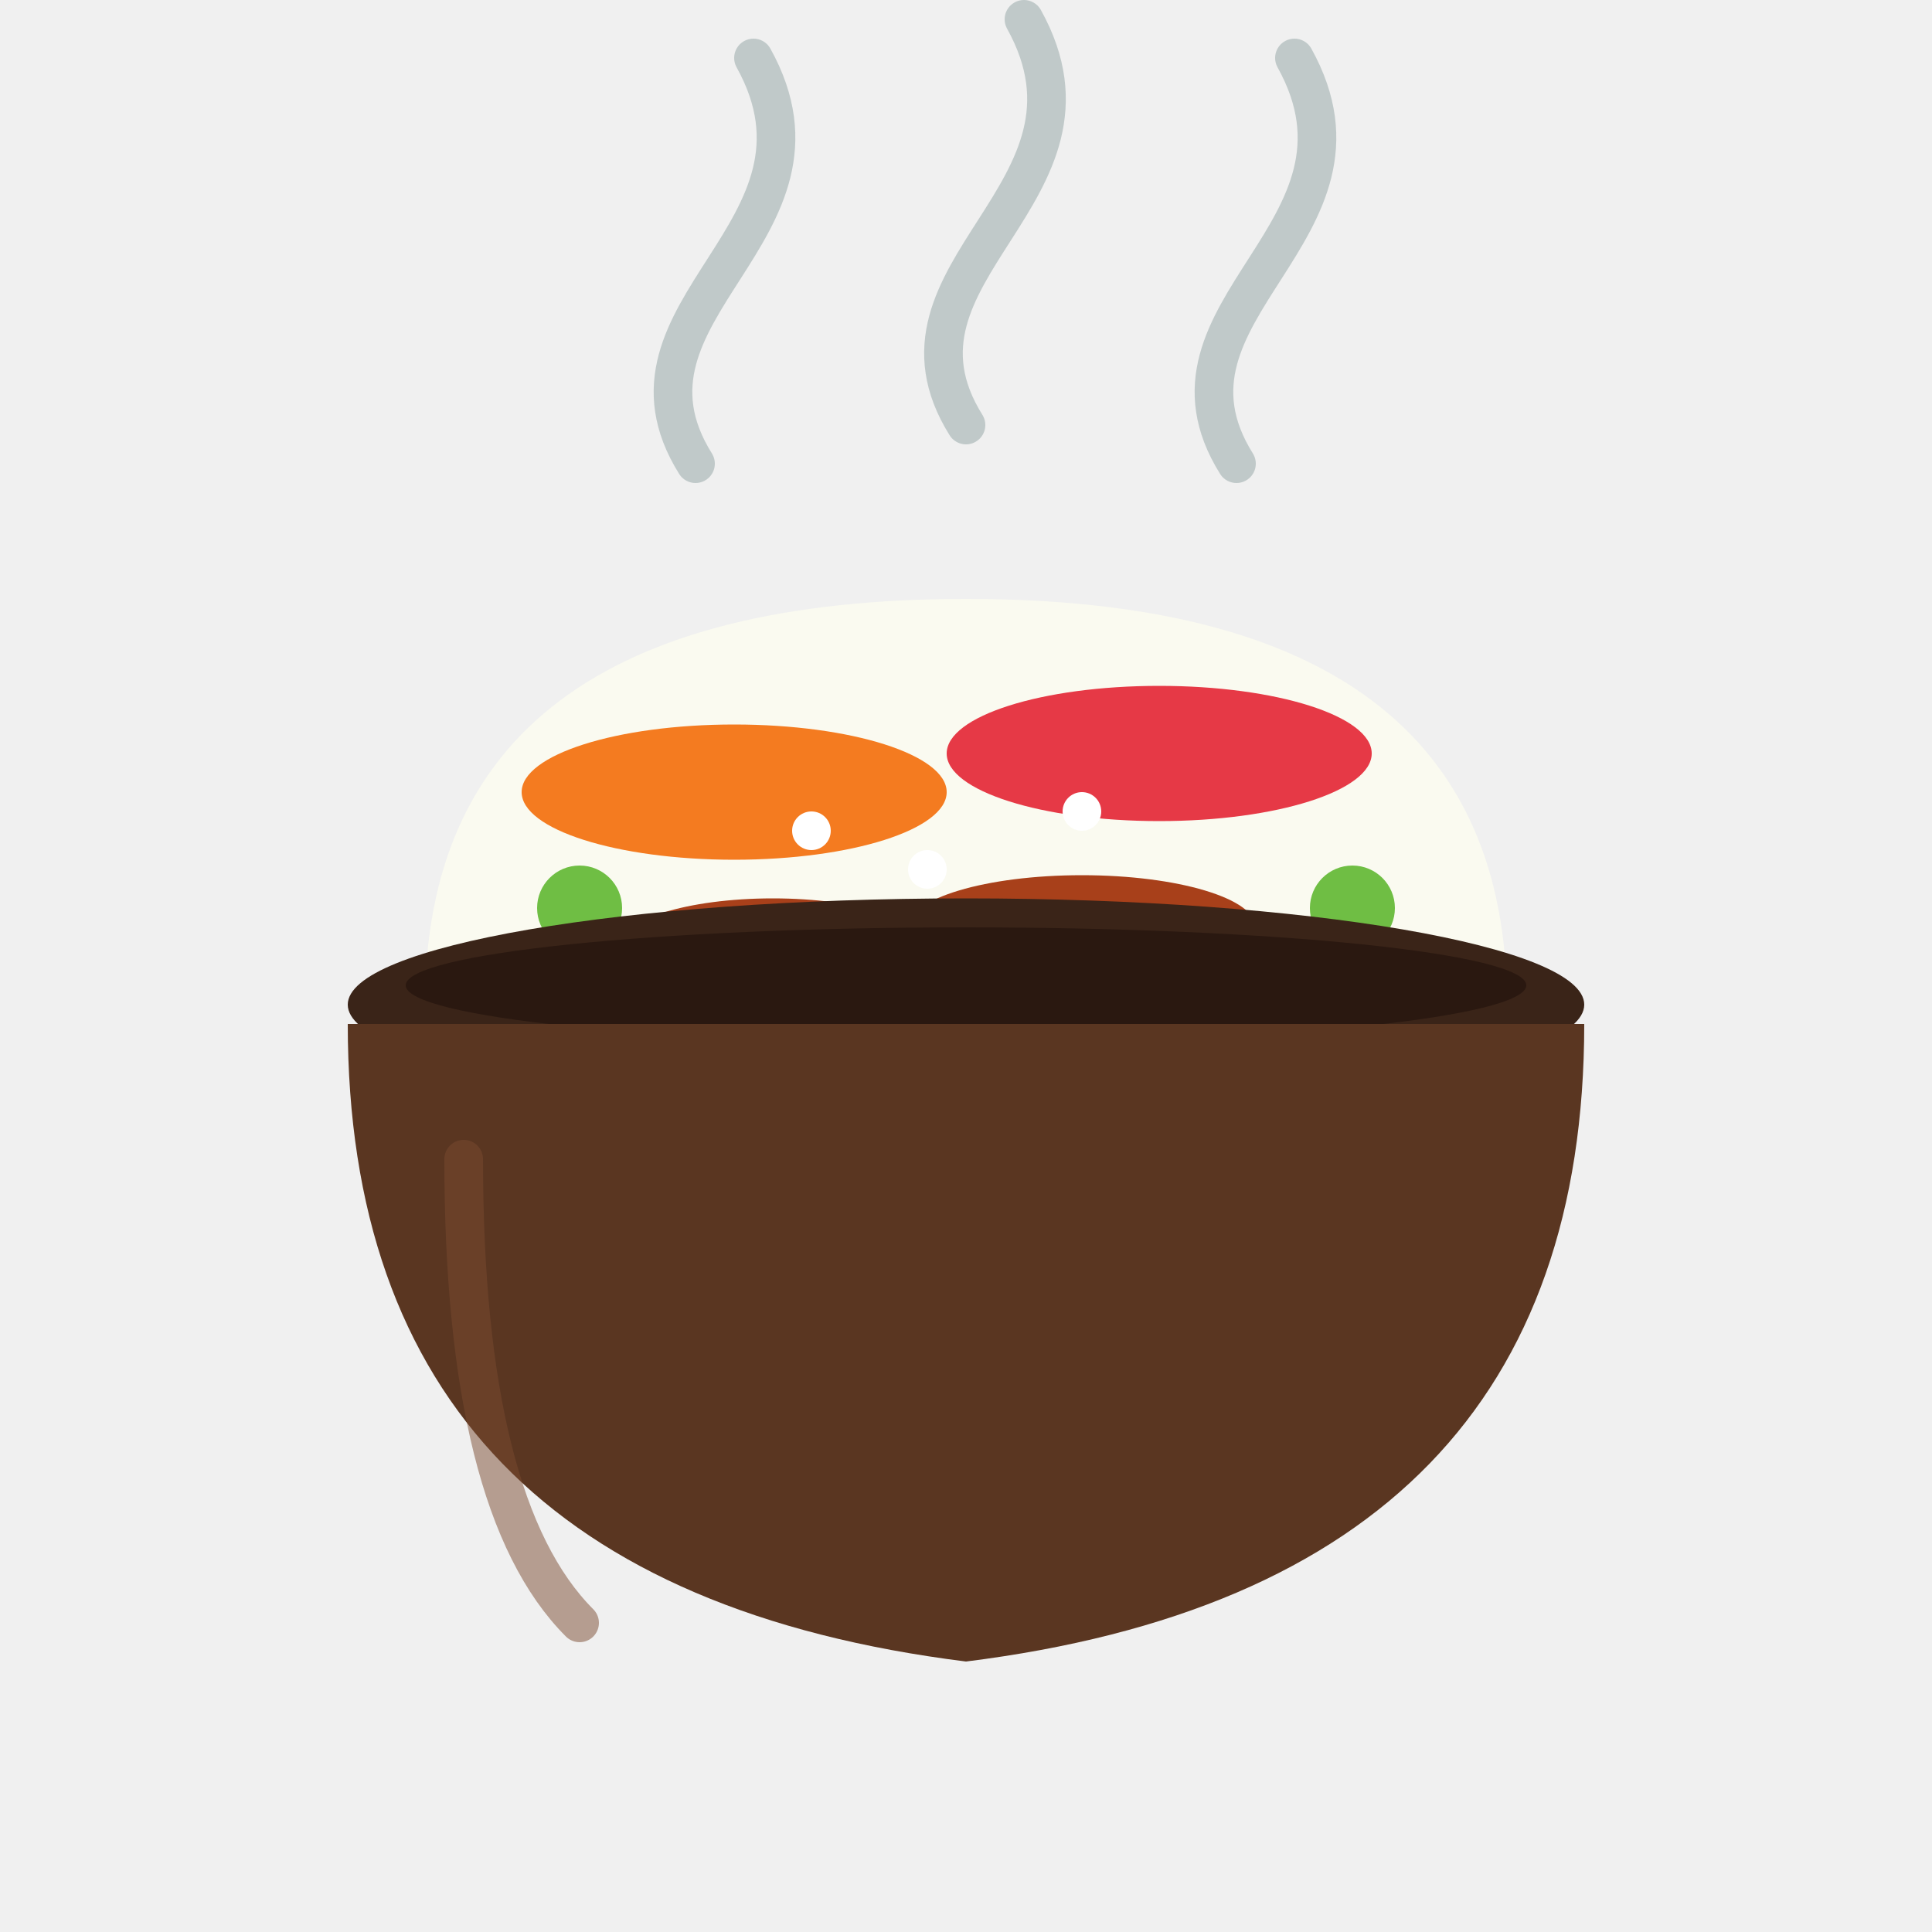
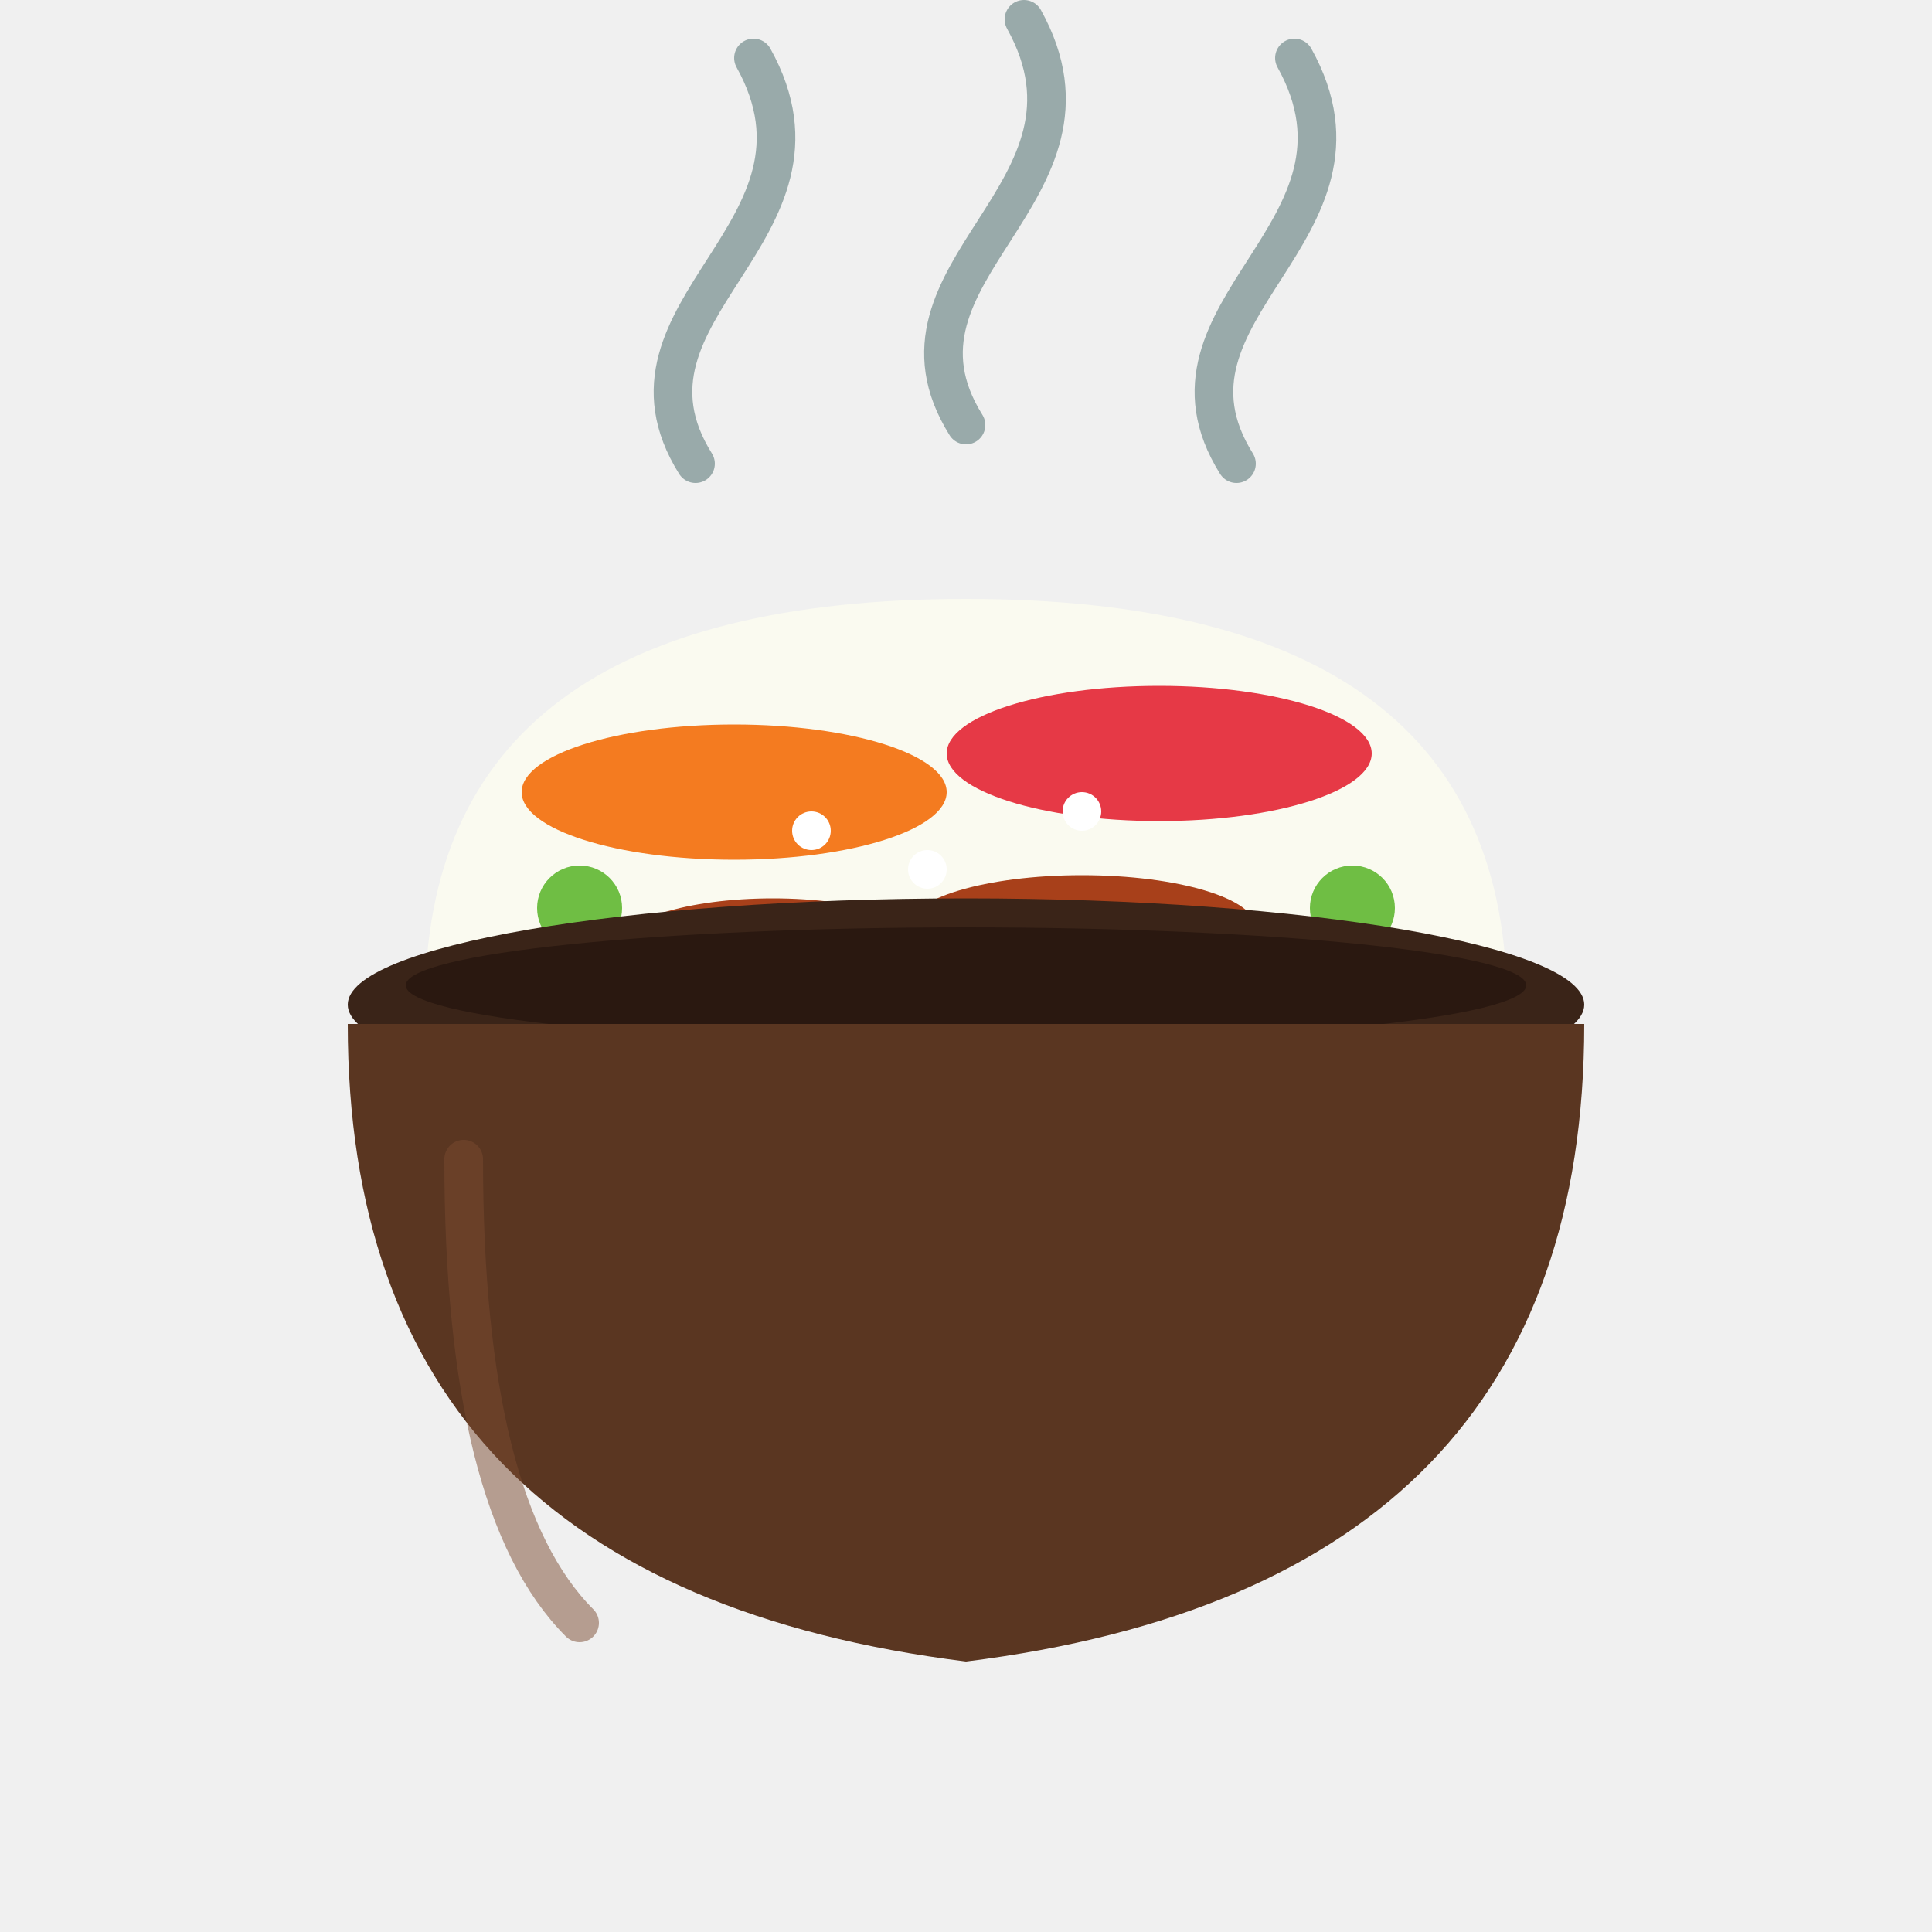
<svg xmlns="http://www.w3.org/2000/svg" viewBox="0 0 100 100" aria-hidden="true">
-   <g stroke="#9aa" stroke-width="2" fill="none" stroke-linecap="round" opacity="0.55">
-     <path d="M 36 24 C 31 16 44 12 39 3" />
-     <path d="M 50 22 C 45 14 58 10 53 1" />
-     <path d="M 64 24 C 59 16 72 12 67 3" />
+   <style>
+     .wisp {
+       animation: steam-rise 3.5s ease-in-out infinite;
+       transform-box: fill-box;
+       transform-origin: 50% 100%;
+     }
+     .wisp-2 { animation-delay: 1.15s; }
+     .wisp-3 { animation-delay: 2.30s; }
+     @keyframes steam-rise {
+       0%, 100% { opacity: 0.55; transform: translateY(0); }
+       50%      { opacity: 0.18; transform: translateY(-3px); }
+     }
+     @media (prefers-reduced-motion: reduce) {
+       .wisp { animation: none; opacity: 0.55; }
+     }
+   </style>
+   <g stroke="#9aa" stroke-width="2" fill="none" stroke-linecap="round">
+     <path class="wisp wisp-1" d="M 36 24 C 31 16 44 12 39 3" />
+     <path class="wisp wisp-2" d="M 50 22 C 45 14 58 10 53 1" />
+     <path class="wisp wisp-3" d="M 64 24 C 59 16 72 12 67 3" />
  </g>
  <path d="M 22 52 Q 22 31 50 31 Q 78 31 78 52 Z" fill="#fafaf0" />
  <ellipse cx="38" cy="41" rx="11" ry="3.5" fill="#F47B20" />
  <ellipse cx="60" cy="39" rx="11" ry="3.5" fill="#E63946" />
  <ellipse cx="56" cy="48" rx="9" ry="2.7" fill="#a8401a" />
  <ellipse cx="40" cy="49" rx="8" ry="2.5" fill="#a8401a" />
  <circle cx="30" cy="47" r="2.2" fill="#6FBE44" />
  <circle cx="70" cy="47" r="2.2" fill="#6FBE44" />
  <circle cx="50" cy="50" r="2" fill="#6FBE44" />
  <circle cx="42" cy="43" r="1" fill="#fff" />
  <circle cx="56" cy="42" r="1" fill="#fff" />
  <circle cx="48" cy="45" r="1" fill="#fff" />
  <ellipse cx="50" cy="52" rx="32" ry="5.5" fill="#3a2418" />
  <ellipse cx="50" cy="51" rx="29" ry="3" fill="#2a1810" />
  <path d="M 18 53 Q 18 82 50 86 Q 82 82 82 53 Z" fill="#5a3621" />
  <path d="M 24 60 Q 24 78 30 84" stroke="#7a4a30" stroke-width="2" stroke-linecap="round" fill="none" opacity="0.5" />
</svg>
